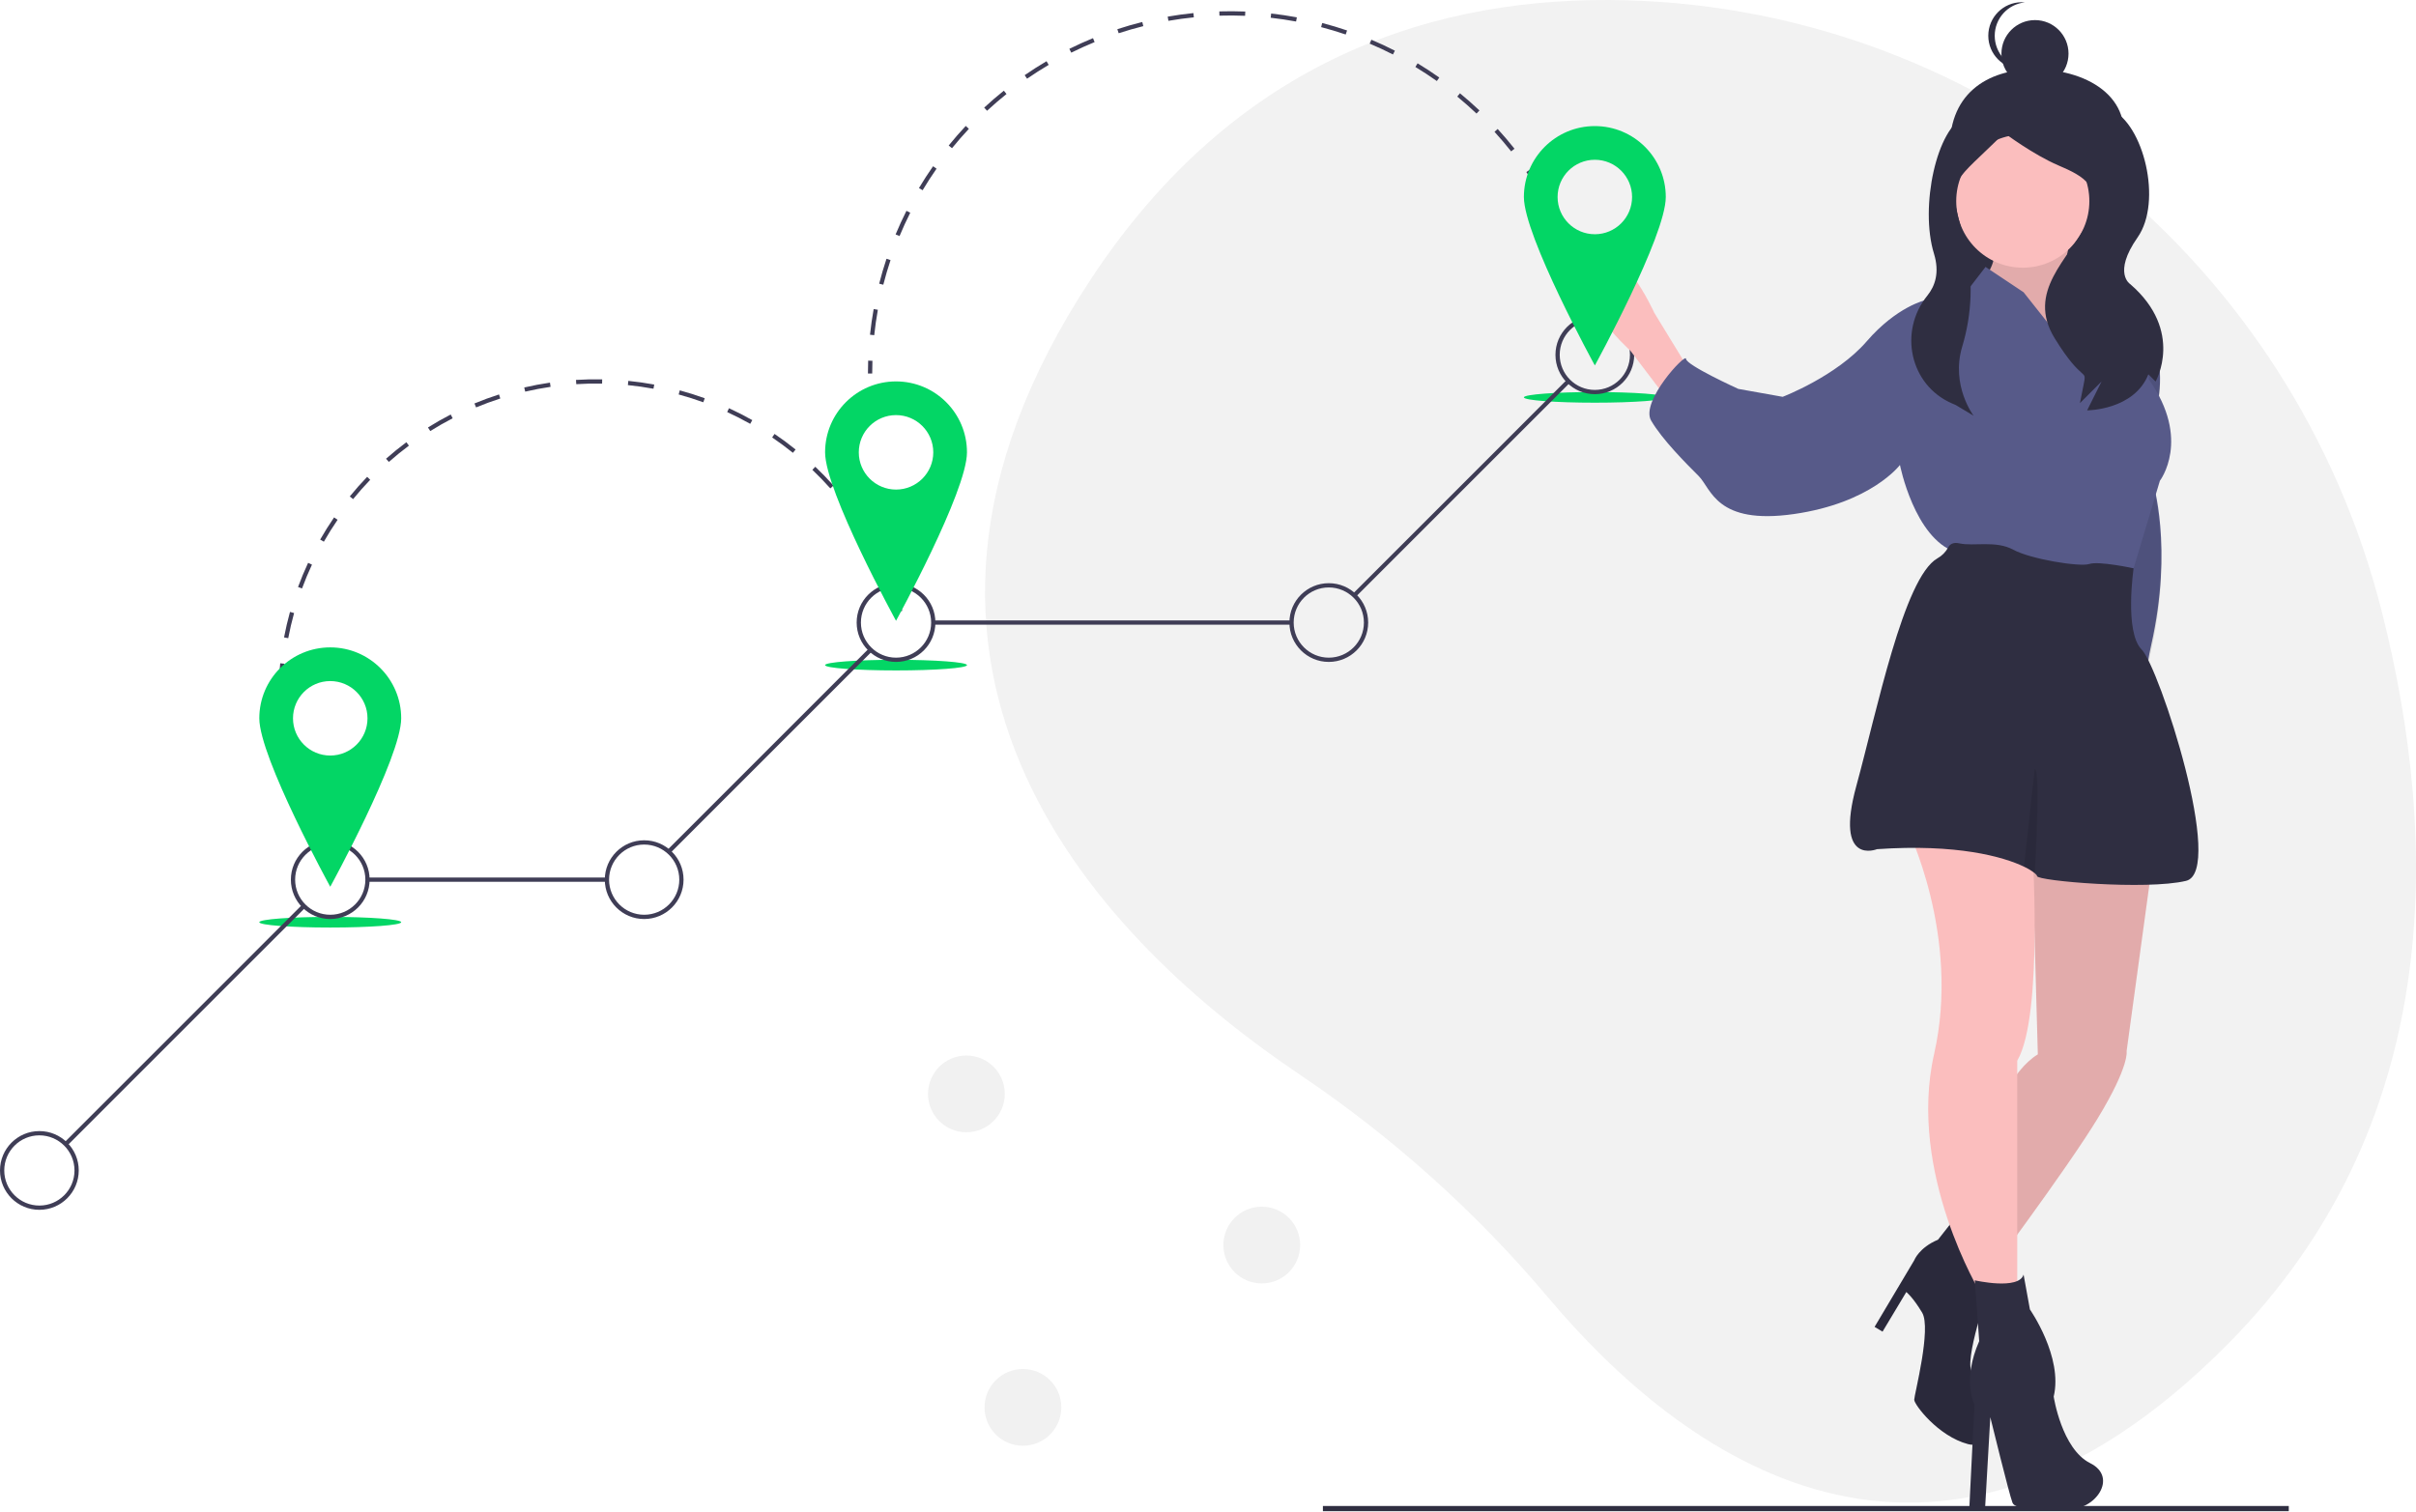
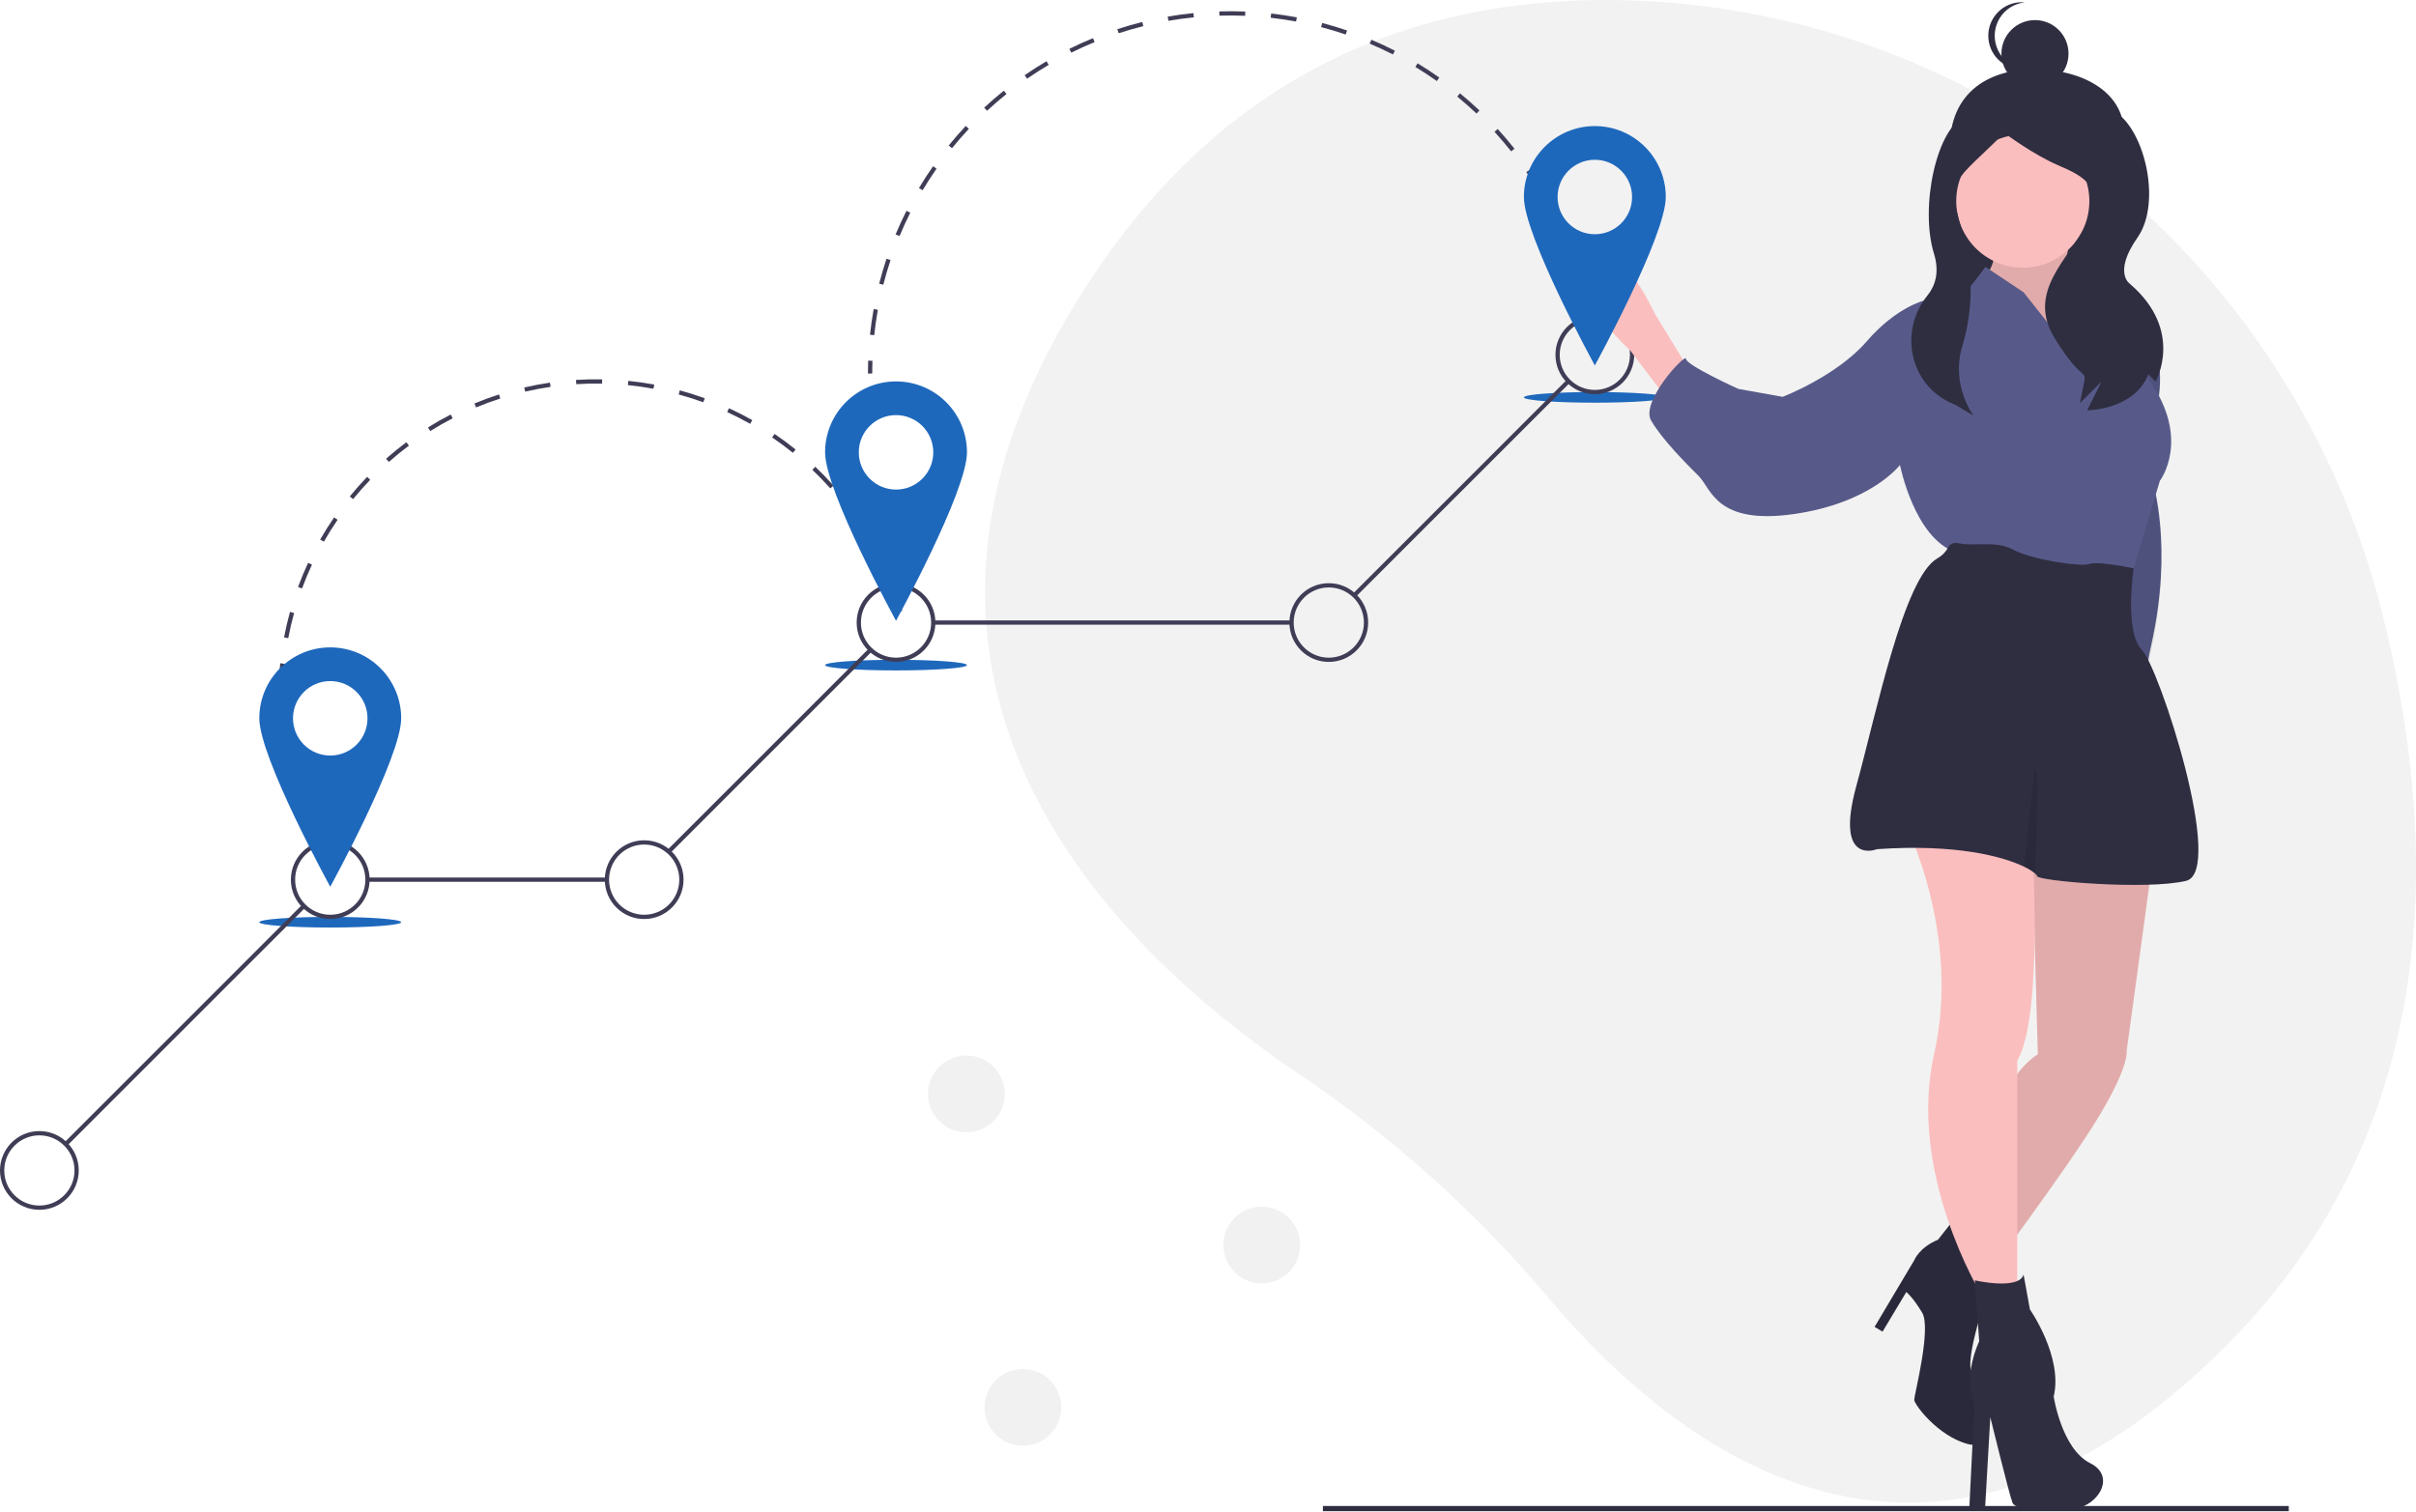
<svg xmlns="http://www.w3.org/2000/svg" id="fd01fc53-8d1b-486a-a481-e11f41af06c1" data-name="Layer 1" width="1134.447" height="709.784" viewBox="0 0 1134.447 709.784">
  <path d="M1151.038,381.836c-41.627-163.686-185.461-281.845-354.29-286.584C707.493,92.747,613.571,122.349,545.189,225.937c-122.24,185.175,7.512,313.137,97.971,373.941A566.027,566.027,0,0,1,760.156,705.034c61.102,72.508,178.649,162.609,318.643,21.434C1180.266,624.144,1178.766,490.867,1151.038,381.836Z" transform="translate(-32.77655 -95.10809)" fill="#f2f2f2" />
  <path d="M189.016,505.934c-1.122-1.661-2.224-3.366-3.277-5.068l1.701-1.053c1.039,1.681,2.127,3.363,3.233,5.002Z" transform="translate(-32.77655 -95.10809)" fill="#3f3d56" />
  <path d="M179.709,490.147c-1.855-3.641-3.579-7.401-5.124-11.178l1.851-.758c1.525,3.726,3.226,7.437,5.056,11.028ZM170.405,467.404c-1.227-3.894-2.306-7.888-3.207-11.871l1.951-.441c.888,3.93,1.952,7.87,3.163,11.71Zm-5.418-23.966c-.567-4.036-.973-8.152-1.208-12.234l1.997-.115c.231,4.028.633,8.089,1.192,12.071Zm.583-24.48-1.999-.047c.096-4.088.362-8.215.789-12.266l1.989.21C165.927,410.853,165.665,414.924,165.57,418.958Zm2.547-24.1-1.965-.373c.762-4.011,1.701-8.039,2.791-11.972l1.928.534C169.795,386.928,168.868,390.901,168.117,394.858Zm6.478-23.353-1.876-.692c1.414-3.831,3.007-7.651,4.735-11.354l1.812.846C177.561,363.958,175.989,367.726,174.594,371.505Zm273.904-6.182c-1.563-3.708-3.303-7.398-5.171-10.971l1.772-.927c1.894,3.621,3.657,7.362,5.242,11.12ZM184.848,349.529l-1.736-.992c2.025-3.543,4.225-7.047,6.538-10.417L191.298,339.252C189.016,342.576,186.846,346.034,184.848,349.529Zm252.42-5.684c-2.154-3.402-4.477-6.757-6.904-9.973l1.597-1.205c2.46,3.259,4.814,6.66,6.997,10.108ZM198.571,329.541l-1.551-1.264c2.58-3.166,5.322-6.262,8.152-9.205l1.441,1.386C203.822,323.361,201.116,326.417,198.571,329.541Zm224.095-5.042c-2.683-3.007-5.522-5.938-8.441-8.714l1.378-1.449c2.958,2.813,5.836,5.784,8.555,8.831ZM215.372,312.064l-1.323-1.499c3.06-2.701,6.271-5.309,9.542-7.751l1.196,1.603C221.559,306.826,218.391,309.399,215.372,312.064Zm189.728-4.273c-3.137-2.528-6.418-4.958-9.75-7.219l1.123-1.655c3.378,2.293,6.703,4.754,9.882,7.317ZM234.795,297.568l-1.061-1.695c3.463-2.166,7.056-4.212,10.679-6.083l.917,1.777C241.756,293.413,238.211,295.432,234.795,297.568Zm150.244-3.391c-3.514-1.983-7.148-3.841-10.803-5.522l.836-1.817c3.705,1.705,7.389,3.588,10.95,5.597ZM256.323,286.458l-.768-1.847c3.769-1.565,7.648-2.992,11.531-4.239l.611,1.904C263.868,283.507,260.041,284.914,256.323,286.458Zm106.688-2.413c-3.785-1.374-7.677-2.606-11.566-3.663l.524-1.93c3.942,1.07,7.887,2.319,11.725,3.712Zm-83.624-4.995-.451-1.948c3.972-.921,8.036-1.687,12.08-2.278l.289,1.979C287.317,277.387,283.307,278.143,279.388,279.051Zm60.227-1.358c-3.953-.729-7.994-1.302-12.009-1.703l.199-1.99c4.07.407,8.166.988,12.172,1.727Zm-36.248-2.146-.126-1.996c4.068-.257,8.215-.348,12.291-.274l-.036,2C311.472,275.202,307.382,275.293,303.368,275.546Z" transform="translate(-32.77655 -95.10809)" fill="#3f3d56" />
  <path d="M454.522,382.532c-.536-1.903-1.118-3.822-1.73-5.702l1.901-.62c.621,1.906,1.211,3.851,1.754,5.78Z" transform="translate(-32.77655 -95.10809)" fill="#3f3d56" />
  <path d="M442.327,270.531h-2c0-2.001.035-4.032.105-6.035l1.999.069C442.362,266.546,442.327,268.553,442.327,270.531Z" transform="translate(-32.77655 -95.10809)" fill="#3f3d56" />
  <path d="M443.279,252.539l-1.989-.212c.429-4.028,1.008-8.088,1.723-12.069l1.969.354C444.275,244.545,443.702,248.559,443.279,252.539Zm4.258-23.701-1.938-.494c1.001-3.925,2.158-7.861,3.438-11.698l1.897.633C449.669,221.071,448.526,224.959,447.536,228.838ZM766.499,207.737c-1.495-3.711-3.145-7.415-4.902-11.005l1.797-.879c1.778,3.634,3.447,7.381,4.961,11.137Zm-311.337-1.753-1.847-.769c1.555-3.737,3.268-7.468,5.091-11.089l1.786.899C458.391,198.605,456.698,202.291,455.162,205.984ZM755.915,186.106c-2.011-3.456-4.173-6.885-6.428-10.192l1.652-1.127c2.282,3.346,4.47,6.816,6.504,10.313Zm-289.918-1.647L464.28,183.434c2.073-3.473,4.302-6.919,6.624-10.243l1.64,1.146C470.248,177.621,468.046,181.027,465.997,184.459Zm276.35-18.252c-2.487-3.139-5.116-6.226-7.814-9.174l1.475-1.351c2.73,2.983,5.392,6.106,7.908,9.282ZM479.796,164.709l-1.554-1.26c2.551-3.146,5.247-6.239,8.013-9.192l1.46,1.367C484.982,158.543,482.317,161.6,479.796,164.709Zm246.288-16.27c-2.907-2.753-5.948-5.435-9.04-7.971l1.268-1.546c3.129,2.566,6.206,5.28,9.147,8.065Zm-229.823-1.312-1.359-1.468c2.97-2.75,6.077-5.428,9.235-7.959l1.251,1.561C502.266,141.763,499.195,144.41,496.261,147.127Zm211.198-13.966c-3.268-2.312-6.659-4.533-10.082-6.604l1.035-1.711c3.463,2.095,6.896,4.343,10.201,6.682Zm-192.409-1.096-1.137-1.646c3.33-2.299,6.785-4.506,10.271-6.562l1.016,1.723C521.756,127.612,518.341,129.794,515.05,132.065Zm171.797-11.372c-3.565-1.821-7.24-3.534-10.924-5.092l.779-1.842c3.728,1.576,7.446,3.31,11.055,5.153Zm-151.06-.853-.89-1.791c3.623-1.799,7.357-3.489,11.1-5.022l.759,1.851C543.059,116.394,539.368,118.063,535.788,119.841Zm128.873-8.531c-3.783-1.288-7.667-2.455-11.543-3.468l.506-1.935c3.923,1.025,7.854,2.206,11.682,3.509Zm-106.609-.592-.623-1.9c3.844-1.26,7.785-2.396,11.715-3.377l.484,1.94C565.745,108.351,561.85,109.473,558.052,110.718Zm83.306-5.501c-3.933-.73-7.942-1.326-11.918-1.772l.223-1.987c4.023.452,8.081,1.055,12.061,1.793Zm-59.942-.329-.343-1.971c3.984-.694,8.047-1.252,12.078-1.66l.201,1.99C589.369,103.65,585.353,104.202,581.416,104.888Zm36.009-2.36c-4.005-.163-8.076-.184-12.051-.065l-.061-1.999c4.022-.12,8.141-.099,12.193.066Z" transform="translate(-32.77655 -95.10809)" fill="#3f3d56" />
  <path d="M772.35,224.899c-.535-1.903-1.113-3.825-1.717-5.712l1.904-.609c.611,1.909,1.196,3.854,1.738,5.779Z" transform="translate(-32.77655 -95.10809)" fill="#3f3d56" />
-   <ellipse cx="155.07" cy="433.15" rx="33.312" ry="2.498" fill="#03d665" />
-   <ellipse cx="420.737" cy="312.393" rx="33.312" ry="2.498" fill="#03d665" />
-   <ellipse cx="748.864" cy="186.638" rx="33.312" ry="2.498" fill="#03d665" />
+   <ellipse cx="155.07" cy="433.15" rx="33.312" ry="2.498" fill="#1E68BC" />
+   <ellipse cx="420.737" cy="312.393" rx="33.312" ry="2.498" fill="#1E68BC" />
+   <ellipse cx="748.864" cy="186.638" rx="33.312" ry="2.498" fill="#1E68BC" />
  <rect x="648.233" y="323.336" width="141.662" height="2" transform="translate(-51.508 508.3426) rotate(-45)" fill="#3f3d56" />
  <rect x="438.226" y="291.405" width="168.228" height="2" fill="#3f3d56" />
  <rect x="327.427" y="446.901" width="133.065" height="2" transform="translate(-234.1019 314.6503) rotate(-45)" fill="#3f3d56" />
  <rect x="172.559" y="412.163" width="112.43" height="2" fill="#3f3d56" />
  <rect x="40.619" y="575.499" width="157.999" height="2" transform="translate(-405.387 158.3279) rotate(-45)" fill="#3f3d56" />
  <path d="M187.847,526.76A18.489,18.489,0,1,1,206.336,508.271,18.51,18.51,0,0,1,187.847,526.76Zm0-34.979A16.489,16.489,0,1,0,204.336,508.271,16.508,16.508,0,0,0,187.847,491.782Z" transform="translate(-32.77655 -95.10809)" fill="#3f3d56" />
  <path d="M335.254,526.76A18.489,18.489,0,1,1,353.743,508.271,18.51,18.51,0,0,1,335.254,526.76Zm0-34.979A16.489,16.489,0,1,0,351.743,508.271,16.508,16.508,0,0,0,335.254,491.782Z" transform="translate(-32.77655 -95.10809)" fill="#3f3d56" />
  <path d="M453.513,406.002a18.489,18.489,0,1,1,18.489-18.489A18.51,18.51,0,0,1,453.513,406.002Zm0-34.978a16.489,16.489,0,1,0,16.489,16.489A16.508,16.508,0,0,0,453.513,371.024Z" transform="translate(-32.77655 -95.10809)" fill="#3f3d56" />
  <path d="M656.719,406.002a18.489,18.489,0,1,1,18.489-18.489A18.51,18.51,0,0,1,656.719,406.002Zm0-34.978a16.489,16.489,0,1,0,16.489,16.489A16.507,16.507,0,0,0,656.719,371.024Z" transform="translate(-32.77655 -95.10809)" fill="#3f3d56" />
  <path d="M781.641,280.248a18.489,18.489,0,1,1,18.489-18.489A18.51,18.51,0,0,1,781.641,280.248Zm0-34.978a16.489,16.489,0,1,0,16.489,16.489A16.508,16.508,0,0,0,781.641,245.27Z" transform="translate(-32.77655 -95.10809)" fill="#3f3d56" />
  <path d="M51.266,663.341a18.489,18.489,0,1,1,18.489-18.489A18.51,18.51,0,0,1,51.266,663.341Zm0-34.979a16.489,16.489,0,1,0,16.489,16.489A16.508,16.508,0,0,0,51.266,628.363Z" transform="translate(-32.77655 -95.10809)" fill="#3f3d56" />
-   <path d="M187.847,399.173a33.312,33.312,0,0,0-33.312,33.312c0,18.398,33.312,79.117,33.312,79.117s33.312-60.719,33.312-79.117A33.312,33.312,0,0,0,187.847,399.173Zm0,50.801a17.489,17.489,0,1,1,17.489-17.489A17.489,17.489,0,0,1,187.847,449.974Z" transform="translate(-32.77655 -95.10809)" fill="#03d665" />
-   <path d="M453.513,274.251A33.312,33.312,0,0,0,420.201,307.564c0,18.398,33.312,79.117,33.312,79.117s33.312-60.719,33.312-79.117A33.312,33.312,0,0,0,453.513,274.251Zm0,50.801a17.489,17.489,0,1,1,17.489-17.489A17.489,17.489,0,0,1,453.513,325.053Z" transform="translate(-32.77655 -95.10809)" fill="#03d665" />
+   <path d="M187.847,399.173a33.312,33.312,0,0,0-33.312,33.312c0,18.398,33.312,79.117,33.312,79.117s33.312-60.719,33.312-79.117A33.312,33.312,0,0,0,187.847,399.173Zm0,50.801a17.489,17.489,0,1,1,17.489-17.489A17.489,17.489,0,0,1,187.847,449.974Z" transform="translate(-32.77655 -95.10809)" fill="#1E68BC" />
+   <path d="M453.513,274.251A33.312,33.312,0,0,0,420.201,307.564c0,18.398,33.312,79.117,33.312,79.117s33.312-60.719,33.312-79.117A33.312,33.312,0,0,0,453.513,274.251Zm0,50.801a17.489,17.489,0,1,1,17.489-17.489A17.489,17.489,0,0,1,453.513,325.053Z" transform="translate(-32.77655 -95.10809)" fill="#1E68BC" />
  <rect x="621.177" y="707.341" width="453.535" height="2.443" fill="#2f2e41" />
  <path d="M1028.209,167.54c-7.051,20.876-17.862,39.897-39.897,39.897s-38.655-17.897-39.897-39.897c-1.586-28.111,17.354-40.013,39.897-39.897C1014.943,127.781,1036.577,142.766,1028.209,167.54Z" transform="translate(-32.77655 -95.10809)" fill="#2f2e41" />
  <rect x="915.64" y="69.282" width="78.743" height="99.741" fill="#2f2e41" />
  <path d="M1029.472,238.698h6.698s16.372,20.837,8.93,49.116-1.488,33.488-1.488,33.488,9.688,30.624-.73,76.763,9.661,58.678,9.661,58.678l-18.604-37.209-10.418-98.232Z" transform="translate(-32.77655 -95.10809)" fill="#575a89" />
  <path d="M1029.472,241.146h6.698s16.372,20.837,8.93,49.116-1.488,33.488-1.488,33.488,9.688,30.624-.73,76.763,9.661,58.678,9.661,58.678l-18.604-37.209-10.418-98.232Z" transform="translate(-32.77655 -95.10809)" opacity="0.1" />
  <path d="M1006.03,202.605s-5.953,23.814-2.977,23.814,13.395,12.651,13.395,12.651l6.698,24.558-5.209,17.86-17.86-3.721-22.325-24.558-6.698-6.698-5.953-21.581s7.442-8.93,2.233-16.372S1006.03,202.605,1006.03,202.605Z" transform="translate(-32.77655 -95.10809)" fill="#fbbebe" />
  <path d="M1006.03,202.605s-5.953,23.814-2.977,23.814,13.395,12.651,13.395,12.651l6.698,24.558-5.209,17.86-17.86-3.721-22.325-24.558-6.698-6.698-5.953-21.581s7.442-8.93,2.233-16.372S1006.03,202.605,1006.03,202.605Z" transform="translate(-32.77655 -95.10809)" opacity="0.1" />
  <path d="M825.939,268.837,809.567,242.047s-17.673-39.102-30.324-24.963,19.161,42.823,19.161,42.823l16.372,21.581Z" transform="translate(-32.77655 -95.10809)" fill="#fbbebe" />
  <path d="M1043.239,501.765,1031.332,588.834s1.488,6.698-13.395,31.256-55.069,78.139-55.069,78.139l-11.907-22.325s14.139-70.697,38.697-85.581l-2.977-107.162Z" transform="translate(-32.77655 -95.10809)" fill="#fbbebe" />
  <path d="M1043.239,501.765,1031.332,588.834s1.488,6.698-13.395,31.256-55.069,78.139-55.069,78.139l-11.907-22.325s14.139-70.697,38.697-85.581l-2.977-107.162Z" transform="translate(-32.77655 -95.10809)" opacity="0.1" />
  <path d="M950.961,666.973l16.372,31.256s-13.395,37.953-8.186,41.674,11.907,37.209-2.233,33.488-25.302-18.604-25.302-20.837,8.186-33.488,3.721-40.93-7.442-9.674-7.442-9.674l-11.163,18.604-3.721-2.233,18.604-31.256s2.233-5.953,11.163-9.674Z" transform="translate(-32.77655 -95.10809)" fill="#2f2e41" />
  <path d="M950.961,666.973l16.372,31.256s-13.395,37.953-8.186,41.674,11.907,37.209-2.233,33.488-25.302-18.604-25.302-20.837,8.186-33.488,3.721-40.93-7.442-9.674-7.442-9.674l-11.163,18.604-3.721-2.233,18.604-31.256s2.233-5.953,11.163-9.674Z" transform="translate(-32.77655 -95.10809)" opacity="0.1" />
  <path d="M986.855,489.412s5.78,82.306-6.871,103.887V700.461l-17.116,2.233s-34.565-56.734-21.914-112.547-13.062-106.985-13.062-106.985Z" transform="translate(-32.77655 -95.10809)" fill="#fbbebe" />
  <circle cx="949.812" cy="94.474" r="31.256" fill="#fbbebe" />
  <path d="M1014.216,271.814l-31.256-39.441-17.86-11.907L957.658,230.14l-20.837,5.953s-13.395,2.977-27.535,19.349-39.441,26.046-39.441,26.046l-20.837-3.721s-24.558-11.163-24.558-14.139-21.581,20.093-16.372,29.023,16.372,20.093,22.325,26.046,8.186,23.07,44.651,17.86,49.86-23.07,49.86-23.07,6.698,34.232,26.046,40.93,82.604,11.163,82.604,11.163l13.395-44.651s14.884-19.349-5.209-47.627c0,0-.386-15.816-2.546-26.34-.84-4.093-1.949-7.386-3.408-8.637-5.209-4.465-32.744-11.907-32.744-11.907s4.465,14.884,6.698,15.628S1017.193,268.093,1014.216,271.814Z" transform="translate(-32.77655 -95.10809)" fill="#575a89" />
  <path d="M914.124,493.951c37.477-2.605,59.296,3.535,69.03,8.216a24.676,24.676,0,0,1,5.075,3.081c.714.603,1.057,1.072,1.057,1.354,0,2.233,51.348,6.698,69.953,2.233s-12.651-100.464-20.837-108.65-3.773-38.147-3.773-38.147-16.32-3.527-20.785-2.039-27.535-2.233-35.721-6.698-18.604-1.488-25.302-2.977c-2.992-.662-4.502.454-5.254,1.898a12.868,12.868,0,0,1-5.09,5.142c-15.799,9.101-28.48,72.029-38.028,106.819C894.031,502.137,914.124,493.951,914.124,493.951Z" transform="translate(-32.77655 -95.10809)" fill="#2f2e41" />
  <path d="M982.961,693.763l2.977,16.372S1001.565,732.461,997.1,751.065c0,0,3.721,24.558,17.116,31.256s2.233,22.325-10.418,21.581-24.558.744-26.046-2.977-10.418-40.186-10.418-40.186l-2.443,42.671-7.442.744,2.443-49.369s-5.953-11.163,2.233-29.767l-2.066-28.558S980.728,701.205,982.961,693.763Z" transform="translate(-32.77655 -95.10809)" fill="#2f2e41" />
  <path d="M983.154,502.167a24.676,24.676,0,0,1,5.075,3.081c.394-7.032,2.671-49.562-.06-48.878Z" transform="translate(-32.77655 -95.10809)" opacity="0.1" />
  <path d="M969.649,146.542s-.346-1.927-13.884,3.15S934.113,192.231,940.882,214.23c2.728,8.865.509,15.257-3.113,19.73-13.591,16.783-8.241,41.99,11.556,50.621q.838.365,1.711.722l8.461,5.077s-10.786-14.192-5.388-32.346a93.079,93.079,0,0,0,1.68-47.65c-.619-2.659-1.323-5.399-2.122-8.196C946.897,178.496,950.189,181.232,973.88,157.541c0,0,13.538,10.153,25.383,15.23s21.999,10.153,13.538,27.075-28.768,32.152-15.23,54.151,15.23,13.538,13.538,21.999h0l-1.692,8.461,10.153-10.153-6.769,13.538s21.999,0,28.768-16.922l3.384,3.384s13.538-23.691-11.845-45.69c0,0-8.461-5.077,3.384-21.999s2.748-53.305-12.482-60.073S969.649,146.542,969.649,146.542Z" transform="translate(-32.77655 -95.10809)" fill="#2f2e41" />
  <circle cx="955.536" cy="25.186" r="15.749" fill="#2f2e41" />
  <path d="M969.414,111.895a15.749,15.749,0,0,1,14.174-15.669c-.518-.051-1.043-.08-1.575-.08a15.749,15.749,0,0,0,0,31.497c.532,0,1.057-.028,1.575-.08A15.749,15.749,0,0,1,969.414,111.895Z" transform="translate(-32.77655 -95.10809)" fill="#2f2e41" />
-   <path d="M781.641,154.326a33.312,33.312,0,0,0-33.312,33.312c0,18.398,33.312,79.117,33.312,79.117s33.312-60.719,33.312-79.117A33.312,33.312,0,0,0,781.641,154.326Zm0,50.801a17.489,17.489,0,1,1,17.489-17.489A17.489,17.489,0,0,1,781.641,205.128Z" transform="translate(-32.77655 -95.10809)" fill="#03d665" />
+   <path d="M781.641,154.326a33.312,33.312,0,0,0-33.312,33.312c0,18.398,33.312,79.117,33.312,79.117s33.312-60.719,33.312-79.117A33.312,33.312,0,0,0,781.641,154.326Zm0,50.801a17.489,17.489,0,1,1,17.489-17.489A17.489,17.489,0,0,1,781.641,205.128Z" transform="translate(-32.77655 -95.10809)" fill="#1E68BC" />
  <circle cx="480.32" cy="661.023" r="18.025" fill="#f1f1f1" />
  <circle cx="592.467" cy="584.778" r="18.025" fill="#f1f1f1" />
  <circle cx="453.779" cy="513.784" r="18.025" fill="#f1f1f1" />
</svg>
